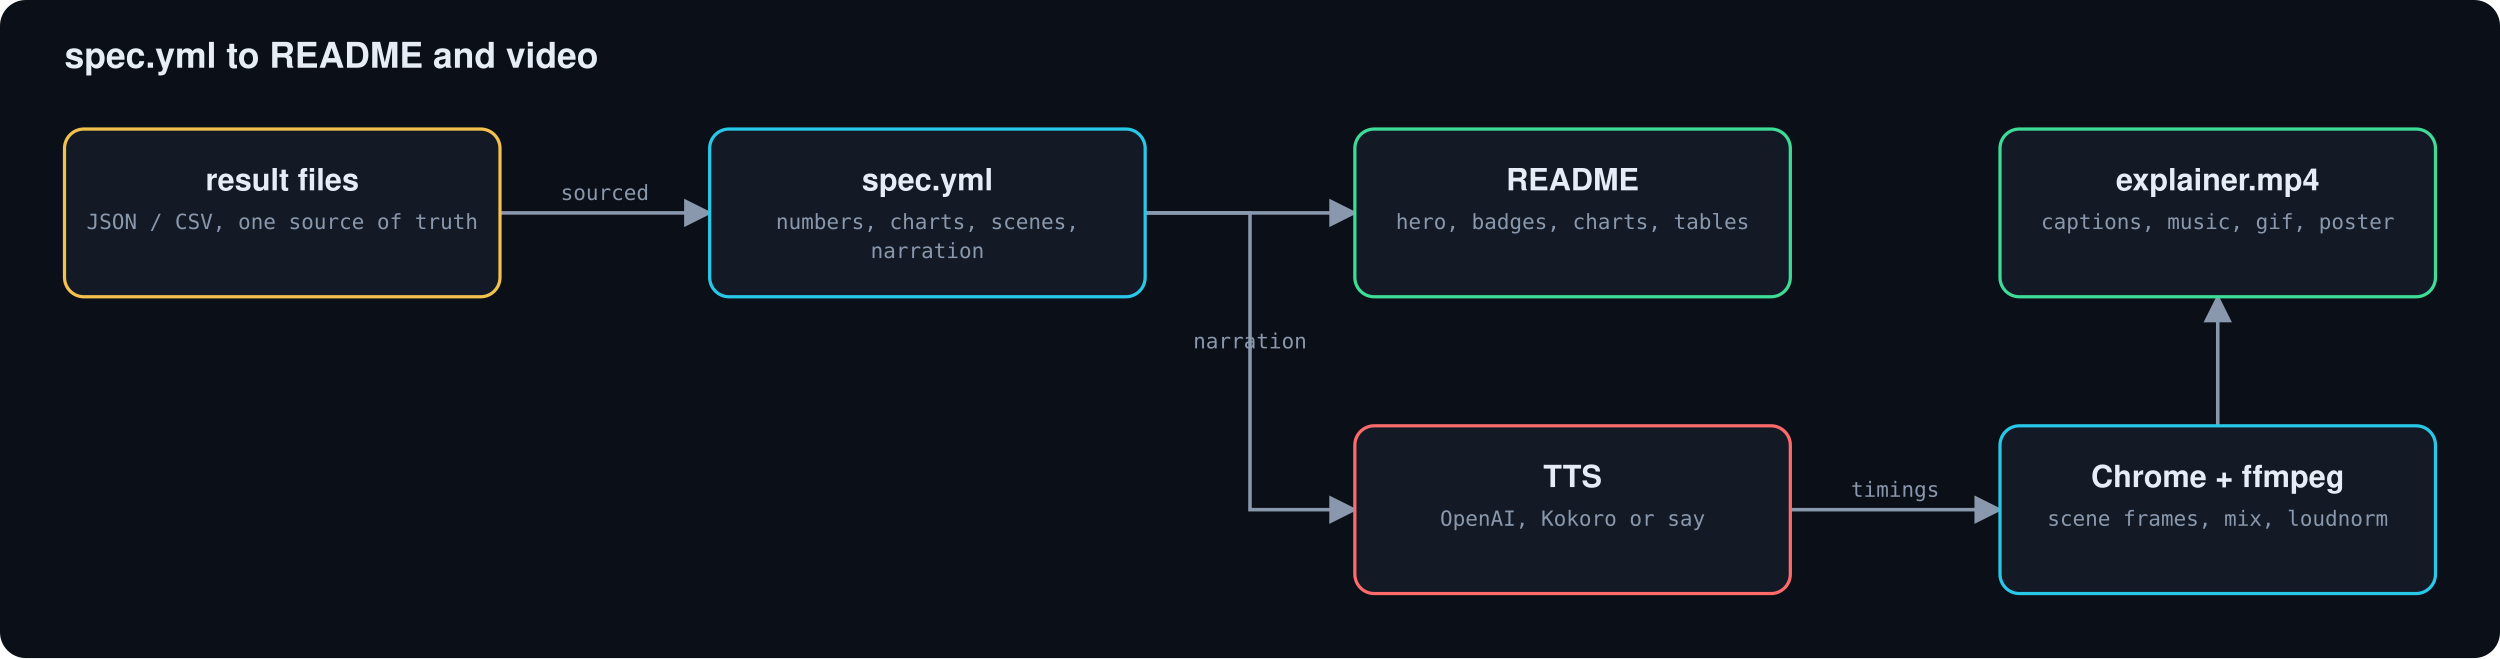
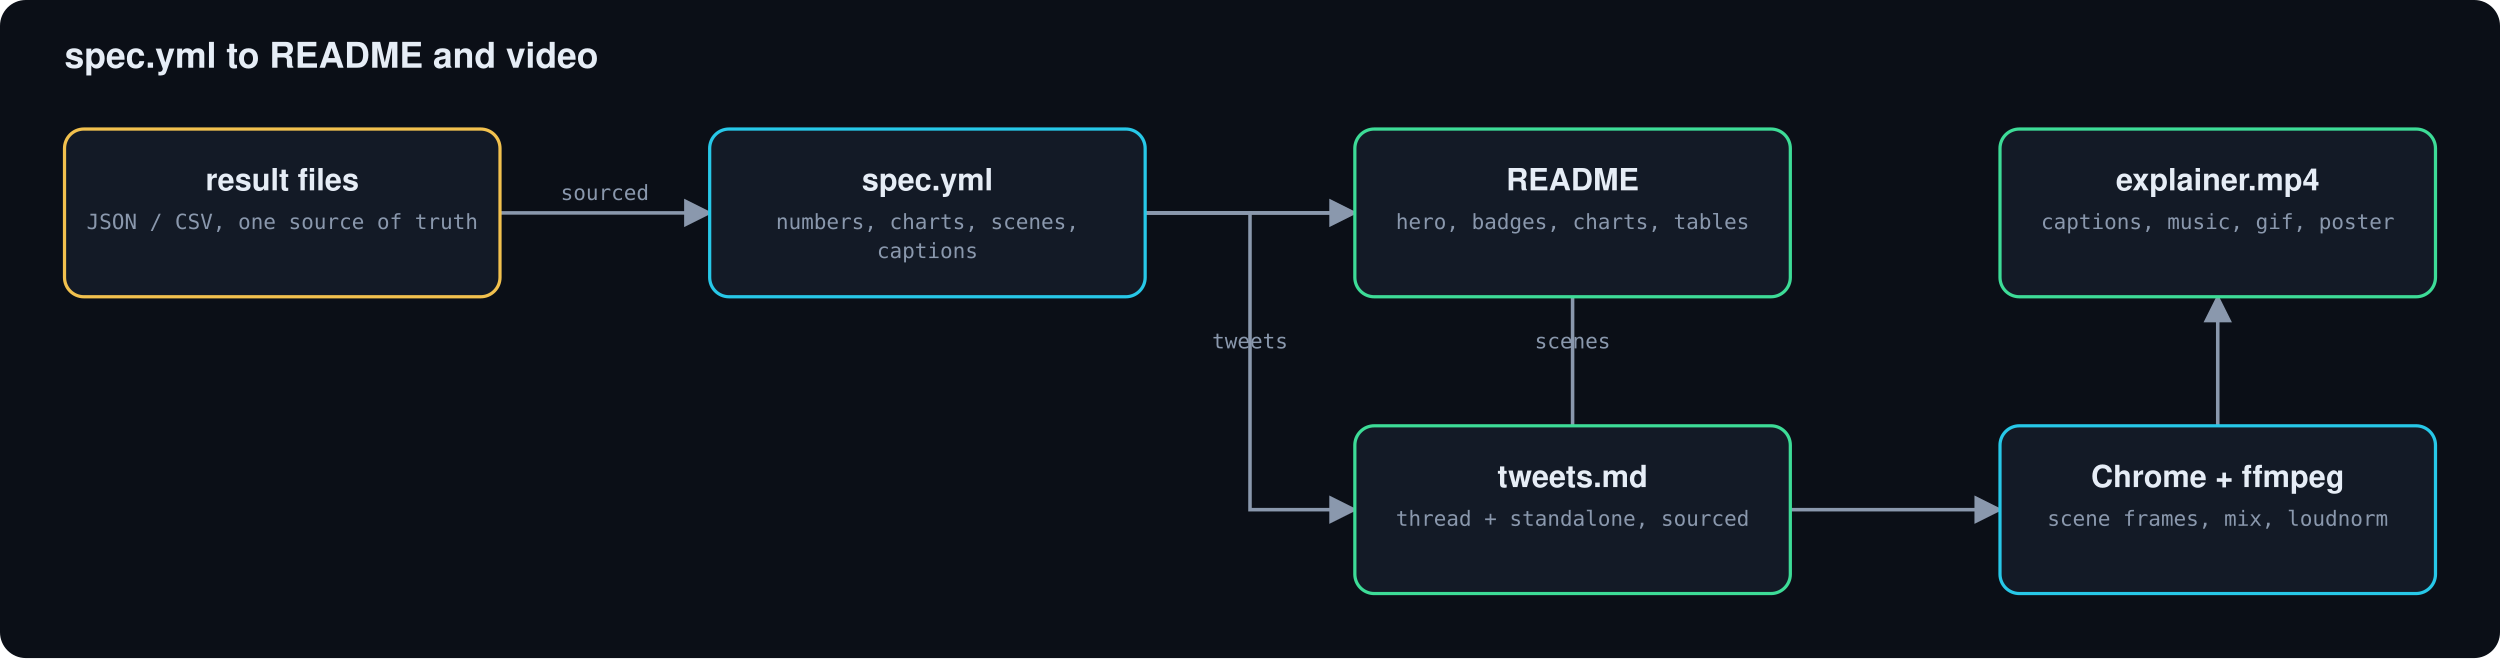
<svg xmlns="http://www.w3.org/2000/svg" viewBox="0 0 1550 408" width="1550" height="408" role="img" aria-label="spec.yml to README and video">
  <defs>
    <marker id="ah" viewBox="0 0 10 10" refX="9" refY="5" markerWidth="8" markerHeight="8" orient="auto-start-reverse">
      <path d="M0 0L10 5L0 10z" fill="#8a98ad" />
    </marker>
  </defs>
  <rect width="1550" height="408" rx="16" fill="#0b0f17" />
  <text x="40" y="42" font-family="ui-sans-serif,system-ui,-apple-system,'Segoe UI',Helvetica,Arial,sans-serif" font-weight="700" font-size="22" fill="#e6edf6">spec.yml to README and video</text>
  <polyline points="310,132 375,132 375,132 440,132" fill="none" stroke="#8a98ad" stroke-width="2.2" marker-end="url(#ah)" />
  <text x="375" y="124" text-anchor="middle" font-family="ui-monospace,SFMono-Regular,Menlo,Consolas,monospace" font-size="13" fill="#8a98ad">sourced</text>
  <polyline points="710,132 775,132 775,132 840,132" fill="none" stroke="#8a98ad" stroke-width="2.2" marker-end="url(#ah)" />
  <polyline points="710,132 775,132 775,316 840,316" fill="none" stroke="#8a98ad" stroke-width="2.2" marker-end="url(#ah)" />
-   <text x="775" y="216" text-anchor="middle" font-family="ui-monospace,SFMono-Regular,Menlo,Consolas,monospace" font-size="13" fill="#8a98ad">narration</text>
-   <polyline points="1110,316 1175,316 1175,316 1240,316" fill="none" stroke="#8a98ad" stroke-width="2.2" marker-end="url(#ah)" />
-   <text x="1175" y="308" text-anchor="middle" font-family="ui-monospace,SFMono-Regular,Menlo,Consolas,monospace" font-size="13" fill="#8a98ad">timings</text>
+   <text x="775" y="216" text-anchor="middle" font-family="ui-monospace,SFMono-Regular,Menlo,Consolas,monospace" font-size="13" fill="#8a98ad">tweets</text>
+   <polyline points="710,132 975,132 975,316 1240,316" fill="none" stroke="#8a98ad" stroke-width="2.2" marker-end="url(#ah)" />
+   <text x="975" y="216" text-anchor="middle" font-family="ui-monospace,SFMono-Regular,Menlo,Consolas,monospace" font-size="13" fill="#8a98ad">scenes</text>
  <polyline points="1375,264 1375,184" fill="none" stroke="#8a98ad" stroke-width="2.2" marker-end="url(#ah)" />
  <rect x="40" y="80" width="270" height="104" rx="12" fill="#131a26" stroke="#f2c14e" stroke-width="2" />
  <text x="175.0" y="118" text-anchor="middle" font-family="ui-sans-serif,system-ui,-apple-system,'Segoe UI',Helvetica,Arial,sans-serif" font-weight="700" font-size="19" fill="#e6edf6">result files</text>
  <text x="175.0" y="142" text-anchor="middle" font-family="ui-monospace,SFMono-Regular,Menlo,Consolas,monospace" font-size="13" fill="#8a98ad">JSON / CSV, one source of truth</text>
  <rect x="440" y="80" width="270" height="104" rx="12" fill="#131a26" stroke="#27c8e8" stroke-width="2" />
  <text x="575.0" y="118" text-anchor="middle" font-family="ui-sans-serif,system-ui,-apple-system,'Segoe UI',Helvetica,Arial,sans-serif" font-weight="700" font-size="19" fill="#e6edf6">spec.yml</text>
  <text x="575.0" y="142" text-anchor="middle" font-family="ui-monospace,SFMono-Regular,Menlo,Consolas,monospace" font-size="13" fill="#8a98ad">numbers, charts, scenes,</text>
-   <text x="575.0" y="160" text-anchor="middle" font-family="ui-monospace,SFMono-Regular,Menlo,Consolas,monospace" font-size="13" fill="#8a98ad">narration</text>
+   <text x="575.0" y="160" text-anchor="middle" font-family="ui-monospace,SFMono-Regular,Menlo,Consolas,monospace" font-size="13" fill="#8a98ad">captions</text>
  <rect x="840" y="80" width="270" height="104" rx="12" fill="#131a26" stroke="#3ddc97" stroke-width="2" />
  <text x="975.0" y="118" text-anchor="middle" font-family="ui-sans-serif,system-ui,-apple-system,'Segoe UI',Helvetica,Arial,sans-serif" font-weight="700" font-size="19" fill="#e6edf6">README</text>
  <text x="975.0" y="142" text-anchor="middle" font-family="ui-monospace,SFMono-Regular,Menlo,Consolas,monospace" font-size="13" fill="#8a98ad">hero, badges, charts, tables</text>
-   <rect x="840" y="264" width="270" height="104" rx="12" fill="#131a26" stroke="#ff6b6b" stroke-width="2" />
-   <text x="975.0" y="302" text-anchor="middle" font-family="ui-sans-serif,system-ui,-apple-system,'Segoe UI',Helvetica,Arial,sans-serif" font-weight="700" font-size="19" fill="#e6edf6">TTS</text>
-   <text x="975.0" y="326" text-anchor="middle" font-family="ui-monospace,SFMono-Regular,Menlo,Consolas,monospace" font-size="13" fill="#8a98ad">OpenAI, Kokoro or say</text>
+   <rect x="840" y="264" width="270" height="104" rx="12" fill="#131a26" stroke="#3ddc97" stroke-width="2" />
+   <text x="975.0" y="302" text-anchor="middle" font-family="ui-sans-serif,system-ui,-apple-system,'Segoe UI',Helvetica,Arial,sans-serif" font-weight="700" font-size="19" fill="#e6edf6">tweets.md</text>
+   <text x="975.0" y="326" text-anchor="middle" font-family="ui-monospace,SFMono-Regular,Menlo,Consolas,monospace" font-size="13" fill="#8a98ad">thread + standalone, sourced</text>
  <rect x="1240" y="264" width="270" height="104" rx="12" fill="#131a26" stroke="#27c8e8" stroke-width="2" />
  <text x="1375.0" y="302" text-anchor="middle" font-family="ui-sans-serif,system-ui,-apple-system,'Segoe UI',Helvetica,Arial,sans-serif" font-weight="700" font-size="19" fill="#e6edf6">Chrome + ffmpeg</text>
  <text x="1375.0" y="326" text-anchor="middle" font-family="ui-monospace,SFMono-Regular,Menlo,Consolas,monospace" font-size="13" fill="#8a98ad">scene frames, mix, loudnorm</text>
  <rect x="1240" y="80" width="270" height="104" rx="12" fill="#131a26" stroke="#3ddc97" stroke-width="2" />
  <text x="1375.0" y="118" text-anchor="middle" font-family="ui-sans-serif,system-ui,-apple-system,'Segoe UI',Helvetica,Arial,sans-serif" font-weight="700" font-size="19" fill="#e6edf6">explainer.mp4</text>
  <text x="1375.0" y="142" text-anchor="middle" font-family="ui-monospace,SFMono-Regular,Menlo,Consolas,monospace" font-size="13" fill="#8a98ad">captions, music, gif, poster</text>
</svg>
